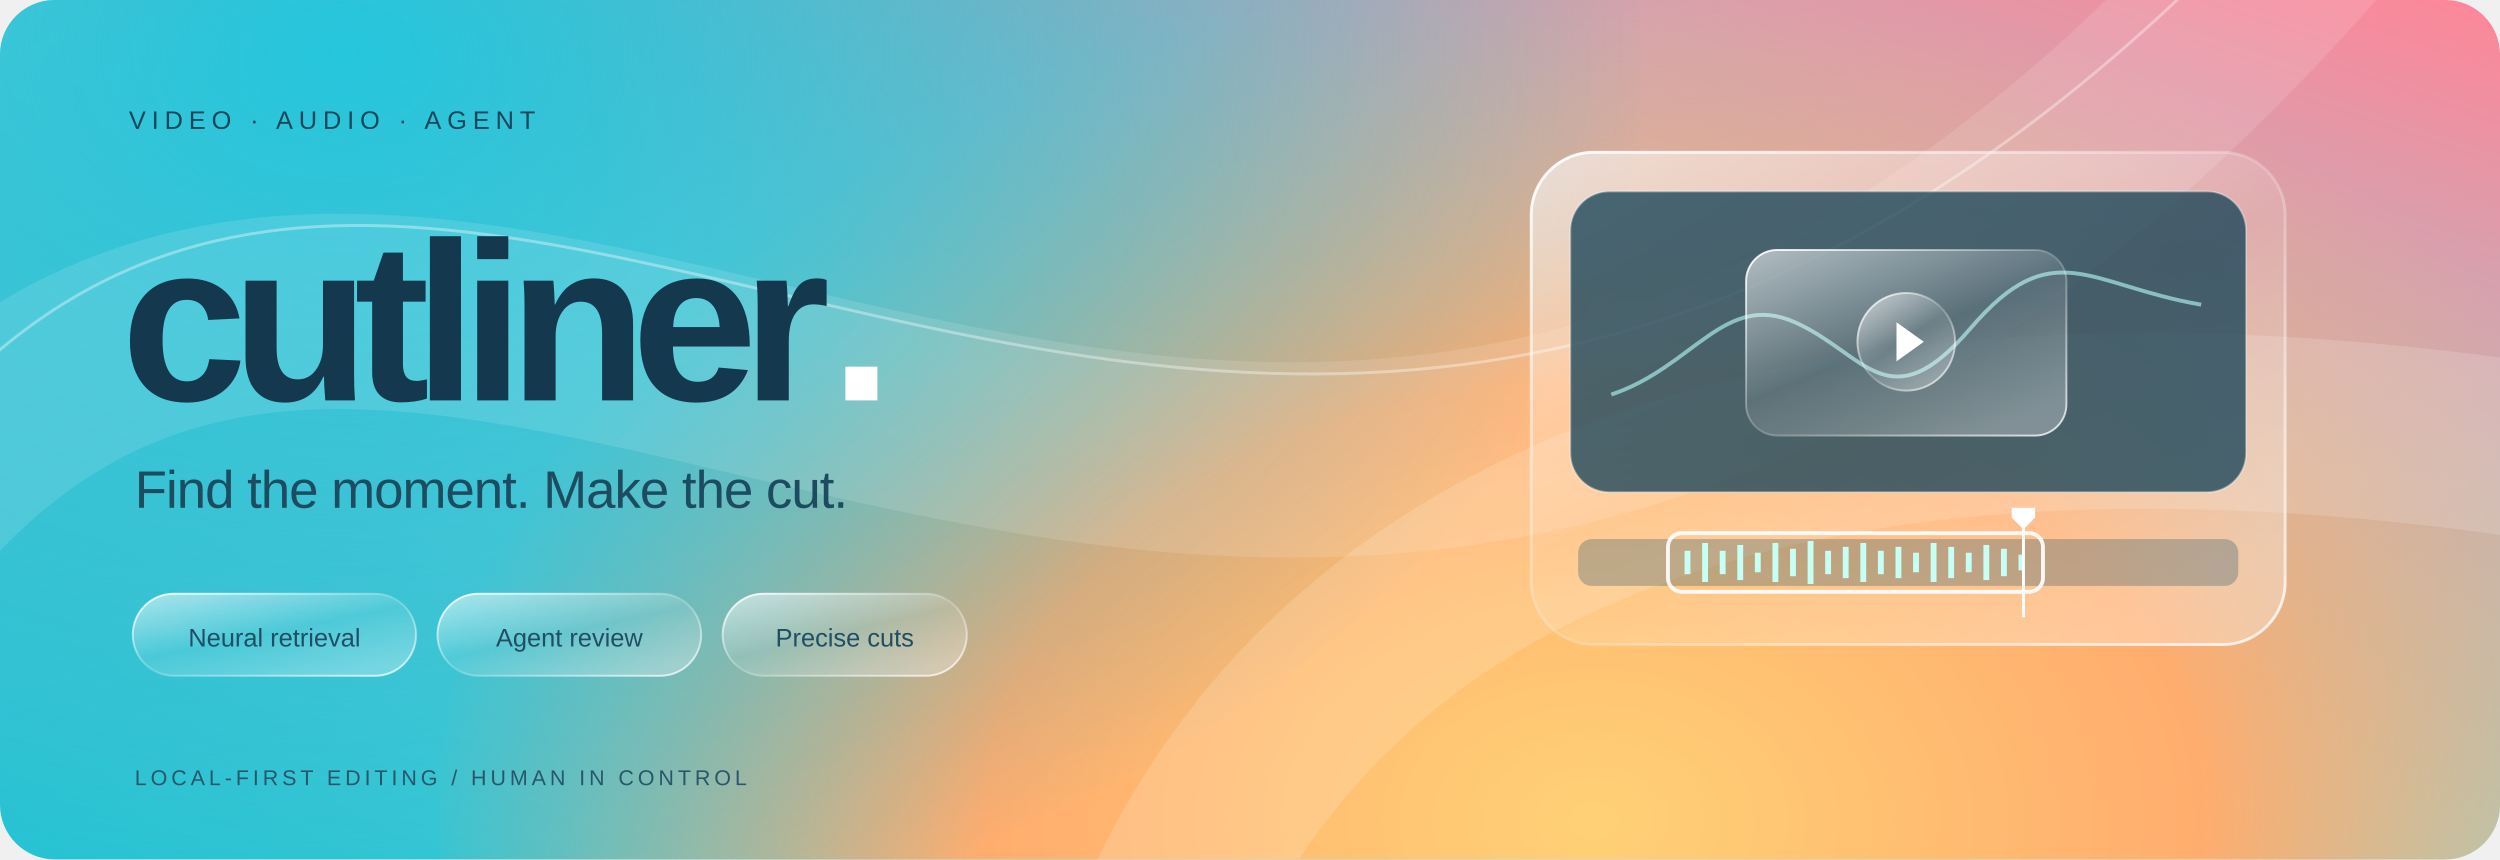
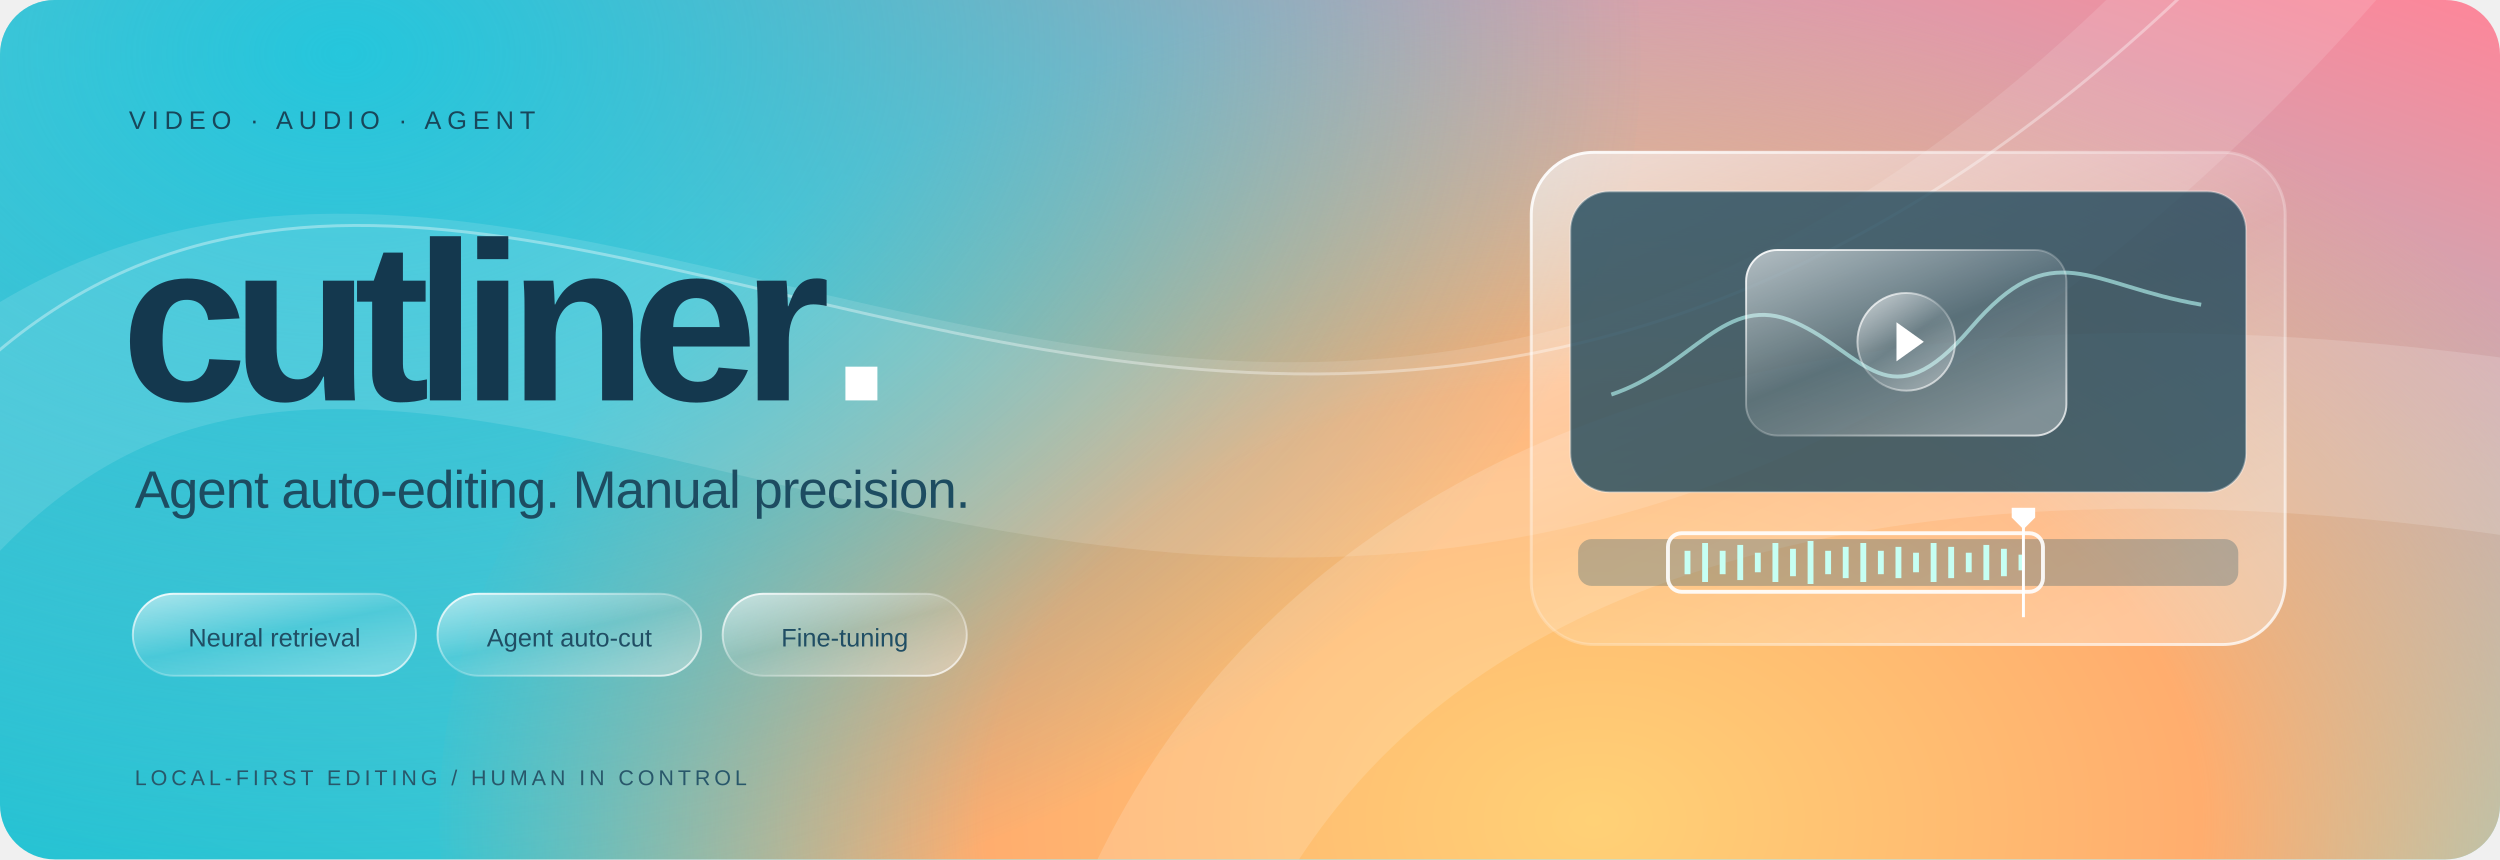
- <svg xmlns="http://www.w3.org/2000/svg" width="1280" height="440" viewBox="0 0 1280 440" role="img" aria-label="cutliner — Find the moment. Make the cut.">
+ <svg xmlns="http://www.w3.org/2000/svg" width="1280" height="440" viewBox="0 0 1280 440" role="img" aria-label="cutliner — Agent auto-editing. Manual precision.">
  <defs>
    <linearGradient id="sky" x1="0" y1="1" x2="1" y2="0">
      <stop stop-color="#26c5d4" />
      <stop offset=".48" stop-color="#82dbd7" />
      <stop offset="1" stop-color="#ff8599" />
    </linearGradient>
    <radialGradient id="sun">
      <stop stop-color="#ffd176" />
      <stop offset=".52" stop-color="#ffad6e" />
      <stop offset="1" stop-color="#ffa777" stop-opacity="0" />
    </radialGradient>
    <radialGradient id="lagoon">
      <stop stop-color="#25c6dc" />
      <stop offset="1" stop-color="#12a4cc" stop-opacity="0" />
    </radialGradient>
    <linearGradient id="glass" x1="0" y1="0" x2=".7" y2="1">
      <stop stop-color="#fff" stop-opacity=".58" />
      <stop offset=".55" stop-color="#fff" stop-opacity=".1" />
      <stop offset="1" stop-color="#fff" stop-opacity=".3" />
    </linearGradient>
    <linearGradient id="rim" x1="0" y1="0" x2="1" y2="1">
      <stop stop-color="#fff" stop-opacity=".95" />
      <stop offset=".5" stop-color="#fff" stop-opacity=".2" />
      <stop offset="1" stop-color="#fff" stop-opacity=".8" />
    </linearGradient>
    <clipPath id="round">
      <rect width="1280" height="440" rx="28" />
    </clipPath>
  </defs>
  <g clip-path="url(#round)">
    <rect width="1280" height="440" fill="url(#sky)" />
    <ellipse cx="815" cy="420" rx="590" ry="430" fill="url(#sun)" />
    <ellipse cx="180" cy="30" rx="660" ry="460" fill="url(#lagoon)" />
    <path d="M-140 410C160-250 630 700 1250-120" fill="none" stroke="#fff" stroke-opacity=".12" stroke-width="100" />
    <path d="M-130 366C170-294 640 656 1260-164" fill="none" stroke="#fff" stroke-opacity=".36" stroke-width="1.5" />
    <path d="M560 600C620 210 1020 160 1450 260" fill="none" stroke="#fff" stroke-opacity=".15" stroke-width="90" />
    <text x="66" y="66" fill="#18465a" font-family="Arial,sans-serif" font-size="13" letter-spacing="3">VIDEO · AUDIO · AGENT</text>
    <text x="62" y="205" fill="#14384e" font-family="Arial,Helvetica,sans-serif" font-size="116" font-weight="800" letter-spacing="-8">cutliner<tspan fill="#ffffff">.</tspan>
    </text>
-     <text x="69" y="260" fill="#1d4c61" font-family="Arial,sans-serif" font-size="27" letter-spacing="-.5">Find the moment. Make the cut.</text>
+     <text x="69" y="260" fill="#1d4c61" font-family="Arial,sans-serif" font-size="27" letter-spacing="-.5">Agent auto-editing. Manual precision.</text>
    <g transform="translate(68 304)">
      <rect width="145" height="42" rx="21" fill="url(#glass)" stroke="url(#rim)" />
      <text x="72.5" y="27" text-anchor="middle" fill="#204e64" font-family="Arial,sans-serif" font-size="13">Neural retrieval</text>
    </g>
    <g transform="translate(224 304)">
      <rect width="135" height="42" rx="21" fill="url(#glass)" stroke="url(#rim)" />
-       <text x="67.5" y="27" text-anchor="middle" fill="#204e64" font-family="Arial,sans-serif" font-size="13">Agent review</text>
+       <text x="67.5" y="27" text-anchor="middle" fill="#204e64" font-family="Arial,sans-serif" font-size="13">Agent auto-cut</text>
    </g>
    <g transform="translate(370 304)">
      <rect width="125" height="42" rx="21" fill="url(#glass)" stroke="url(#rim)" />
-       <text x="62.5" y="27" text-anchor="middle" fill="#204e64" font-family="Arial,sans-serif" font-size="13">Precise cuts</text>
+       <text x="62.5" y="27" text-anchor="middle" fill="#204e64" font-family="Arial,sans-serif" font-size="13">Fine-tuning</text>
    </g>
    <g transform="translate(784 78)">
      <rect width="386" height="252" rx="32" fill="url(#glass)" stroke="url(#rim)" stroke-width="1.5" />
      <rect x="20" y="20" width="346" height="154" rx="20" fill="#194459" fill-opacity=".78" stroke="#fff" stroke-opacity=".35" />
      <path d="M41 124C83 110 99 71 135 87S183 139 225 90 285 68 343 78" fill="none" stroke="#a9e7e5" stroke-width="2" stroke-opacity=".7" />
      <rect x="110" y="50" width="164" height="95" rx="16" fill="url(#glass)" stroke="url(#rim)" />
      <circle cx="192" cy="97" r="25" fill="url(#glass)" stroke="url(#rim)" />
      <path d="M187 87L201 97 187 107Z" fill="#fff" />
      <g transform="translate(24 198)" fill="#b1f3eb">
        <rect width="338" height="24" rx="7" fill="#184c62" fill-opacity=".28" />
        <rect x="46" y="-3" width="192" height="30" rx="7" fill="none" stroke="#fff" stroke-opacity=".9" stroke-width="2" />
        <path d="M56 6v12M65 2v20M74 6v12M83 3v18M92 7v10M101 2v20M110 5v14M119 1v22M128 6v12M137 4v16M146 2v20M155 6v12M164 4v16M173 7v10M182 2v20M191 4v16M200 7v10M209 3v18M218 5v14M227 8v8" stroke="#c6fff3" stroke-width="3" />
      </g>
      <path d="M252 186V238" stroke="#fff" stroke-width="1.5" />
      <path d="M246 182H258V187L252 193 246 187Z" fill="#fff" />
    </g>
    <text x="69" y="402" fill="#28576a" font-family="Arial,sans-serif" font-size="11" letter-spacing="2">LOCAL-FIRST EDITING / HUMAN IN CONTROL</text>
  </g>
</svg>
